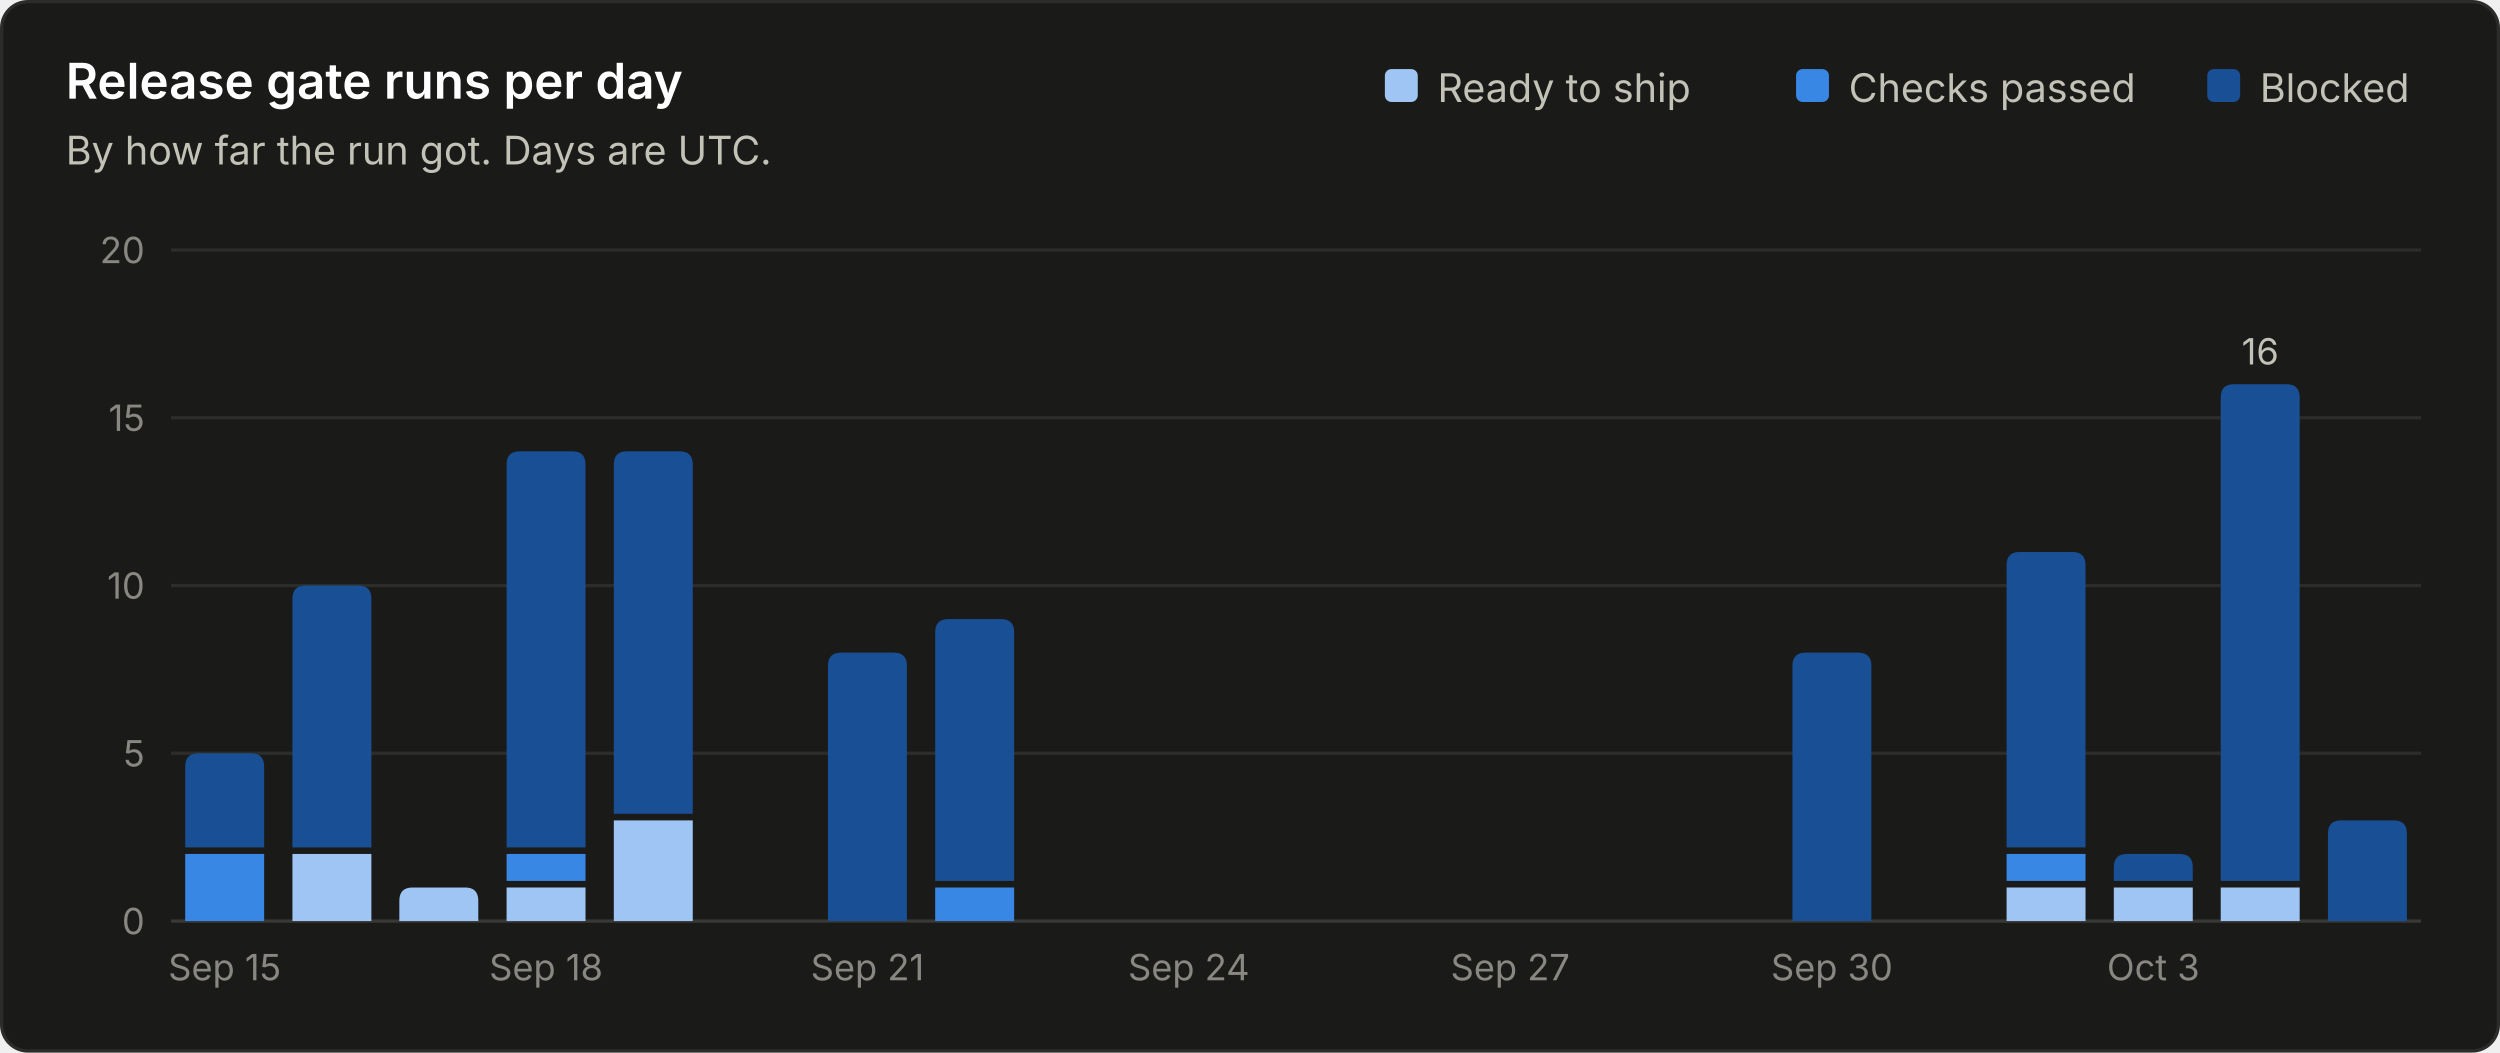
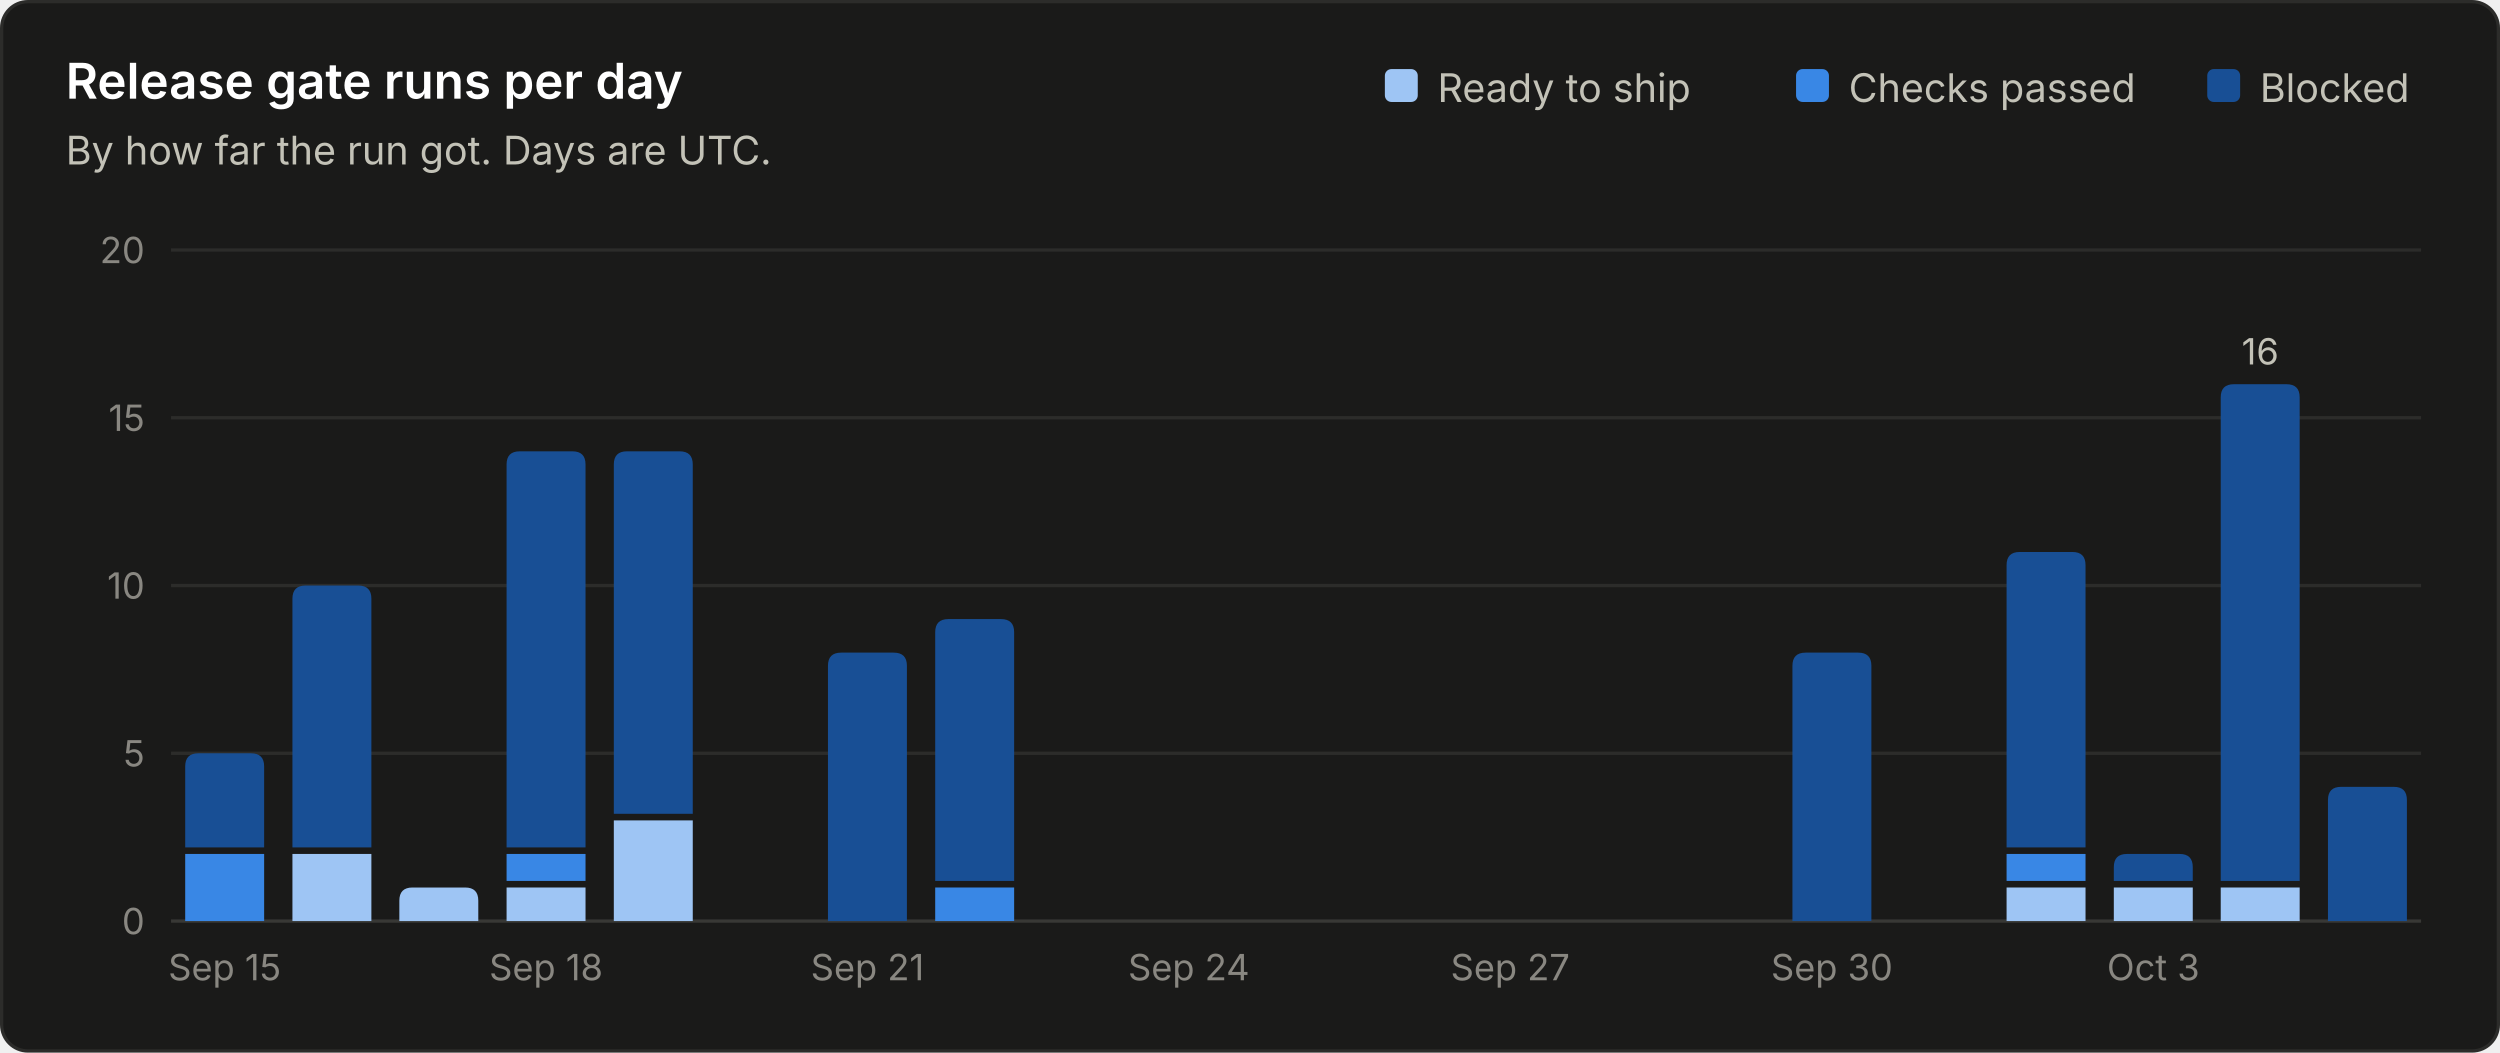
<svg xmlns="http://www.w3.org/2000/svg" viewBox="0 0 760 320" width="760" height="320" role="img" font-family="system-ui, -apple-system, 'Segoe UI', sans-serif">
  <rect x="0.5" y="0.5" width="759" height="319" rx="8" fill="#1a1a19" stroke="#2c2c2a" />
  <text x="20.0" y="30.0" fill="#ffffff" font-size="15" font-weight="600" text-anchor="start">Release gate runs per day</text>
  <text x="20.0" y="50.0" fill="#c3c2b7" font-size="12" font-weight="400" text-anchor="start">By how far the run got. Days are UTC.</text>
  <line x1="52" y1="280.0" x2="736" y2="280.0" stroke="#383835" stroke-width="1" />
  <text x="44.0" y="284.0" fill="#898781" font-size="11" font-weight="400" text-anchor="end">0</text>
  <line x1="52" y1="229.0" x2="736" y2="229.0" stroke="#2c2c2a" stroke-width="1" />
  <text x="44.0" y="233.0" fill="#898781" font-size="11" font-weight="400" text-anchor="end">5</text>
  <line x1="52" y1="178.0" x2="736" y2="178.0" stroke="#2c2c2a" stroke-width="1" />
  <text x="44.0" y="182.0" fill="#898781" font-size="11" font-weight="400" text-anchor="end">10</text>
  <line x1="52" y1="127.0" x2="736" y2="127.0" stroke="#2c2c2a" stroke-width="1" />
  <text x="44.0" y="131.0" fill="#898781" font-size="11" font-weight="400" text-anchor="end">15</text>
  <line x1="52" y1="76.0" x2="736" y2="76.0" stroke="#2c2c2a" stroke-width="1" />
  <text x="44.0" y="80.0" fill="#898781" font-size="11" font-weight="400" text-anchor="end">20</text>
  <text x="687.0" y="31.0" fill="#c3c2b7" font-size="12" font-weight="400" text-anchor="start">Blocked</text>
  <rect x="671.0" y="21" width="10" height="10" rx="2" fill="#184f95" />
  <text x="562.0" y="31.0" fill="#c3c2b7" font-size="12" font-weight="400" text-anchor="start">Checks passed</text>
  <rect x="546.0" y="21" width="10" height="10" rx="2" fill="#3987e5" />
  <text x="437.0" y="31.0" fill="#c3c2b7" font-size="12" font-weight="400" text-anchor="start">Ready to ship</text>
  <rect x="421.0" y="21" width="10" height="10" rx="2" fill="#9ec5f4" />
  <path d="M56.3 280.0 V259.6 Q56.3 259.6 56.3 259.6 H80.3 Q80.3 259.6 80.3 259.6 V280.0 Z" fill="#3987e5" />
  <path d="M56.3 257.6 V233.0 Q56.3 229.0 60.3 229.0 H76.3 Q80.3 229.0 80.3 233.0 V257.6 Z" fill="#184f95" />
  <text x="68.3" y="298.0" fill="#898781" font-size="11" font-weight="400" text-anchor="middle">Sep 15</text>
  <path d="M88.9 280.0 V259.6 Q88.9 259.6 88.9 259.6 H112.9 Q112.9 259.6 112.9 259.6 V280.0 Z" fill="#9ec5f4" />
  <path d="M88.9 257.6 V182.0 Q88.9 178.0 92.9 178.0 H108.9 Q112.9 178.0 112.9 182.0 V257.6 Z" fill="#184f95" />
  <path d="M121.4 280.0 V273.8 Q121.4 269.8 125.4 269.8 H141.4 Q145.4 269.8 145.4 273.8 V280.0 Z" fill="#9ec5f4" />
  <path d="M154.0 280.0 V269.8 Q154.0 269.8 154.0 269.8 H178.0 Q178.0 269.8 178.0 269.8 V280.0 Z" fill="#9ec5f4" />
  <path d="M154.0 267.8 V259.6 Q154.0 259.6 154.0 259.6 H178.0 Q178.0 259.6 178.0 259.6 V267.8 Z" fill="#3987e5" />
  <path d="M154.0 257.6 V141.2 Q154.0 137.2 158.0 137.2 H174.0 Q178.0 137.2 178.0 141.2 V257.6 Z" fill="#184f95" />
  <text x="166.0" y="298.0" fill="#898781" font-size="11" font-weight="400" text-anchor="middle">Sep 18</text>
  <path d="M186.6 280.0 V249.4 Q186.6 249.4 186.6 249.4 H210.6 Q210.6 249.4 210.6 249.4 V280.0 Z" fill="#9ec5f4" />
  <path d="M186.6 247.4 V141.2 Q186.6 137.2 190.6 137.2 H206.6 Q210.6 137.2 210.6 141.2 V247.4 Z" fill="#184f95" />
  <path d="M251.7 280.0 V202.4 Q251.7 198.4 255.7 198.4 H271.7 Q275.7 198.4 275.7 202.4 V280.0 Z" fill="#184f95" />
  <text x="263.7" y="298.0" fill="#898781" font-size="11" font-weight="400" text-anchor="middle">Sep 21</text>
  <path d="M284.3 280.0 V269.8 Q284.3 269.8 284.3 269.8 H308.3 Q308.3 269.8 308.3 269.8 V280.0 Z" fill="#3987e5" />
  <path d="M284.3 267.8 V192.2 Q284.3 188.2 288.3 188.2 H304.3 Q308.3 188.2 308.3 192.2 V267.8 Z" fill="#184f95" />
  <text x="361.4" y="298.0" fill="#898781" font-size="11" font-weight="400" text-anchor="middle">Sep 24</text>
  <text x="459.1" y="298.0" fill="#898781" font-size="11" font-weight="400" text-anchor="middle">Sep 27</text>
  <path d="M544.9 280.0 V202.4 Q544.9 198.4 548.9 198.4 H564.9 Q568.9 198.4 568.9 202.4 V280.0 Z" fill="#184f95" />
  <text x="556.9" y="298.0" fill="#898781" font-size="11" font-weight="400" text-anchor="middle">Sep 30</text>
  <path d="M610.0 280.0 V269.8 Q610.0 269.8 610.0 269.8 H634.0 Q634.0 269.8 634.0 269.8 V280.0 Z" fill="#9ec5f4" />
  <path d="M610.0 267.8 V259.6 Q610.0 259.6 610.0 259.6 H634.0 Q634.0 259.6 634.0 259.6 V267.8 Z" fill="#3987e5" />
  <path d="M610.0 257.6 V171.8 Q610.0 167.8 614.0 167.8 H630.0 Q634.0 167.8 634.0 171.8 V257.6 Z" fill="#184f95" />
  <path d="M642.6 280.0 V269.8 Q642.6 269.8 642.6 269.8 H666.6 Q666.6 269.8 666.6 269.8 V280.0 Z" fill="#9ec5f4" />
  <path d="M642.6 267.8 V263.6 Q642.6 259.6 646.6 259.6 H662.6 Q666.6 259.6 666.6 263.6 V267.8 Z" fill="#184f95" />
  <text x="654.6" y="298.0" fill="#898781" font-size="11" font-weight="400" text-anchor="middle">Oct 3</text>
  <path d="M675.1 280.0 V269.8 Q675.1 269.8 675.1 269.8 H699.1 Q699.1 269.8 699.1 269.8 V280.0 Z" fill="#9ec5f4" />
  <path d="M675.1 267.8 V120.8 Q675.1 116.8 679.1 116.8 H695.1 Q699.1 116.8 699.1 120.8 V267.8 Z" fill="#184f95" />
  <text x="687.1" y="110.8" fill="#c3c2b7" font-size="11" font-weight="400" text-anchor="middle">16</text>
-   <path d="M707.7 280.0 V253.4 Q707.7 249.4 711.7 249.4 H727.7 Q731.7 249.4 731.7 253.4 V280.0 Z" fill="#184f95" />
+   <path d="M707.7 280.0 V243.2 Q707.7 239.2 711.7 239.2 H727.7 Q731.7 239.2 731.7 243.2 V280.0 Z" fill="#184f95" />
</svg>
